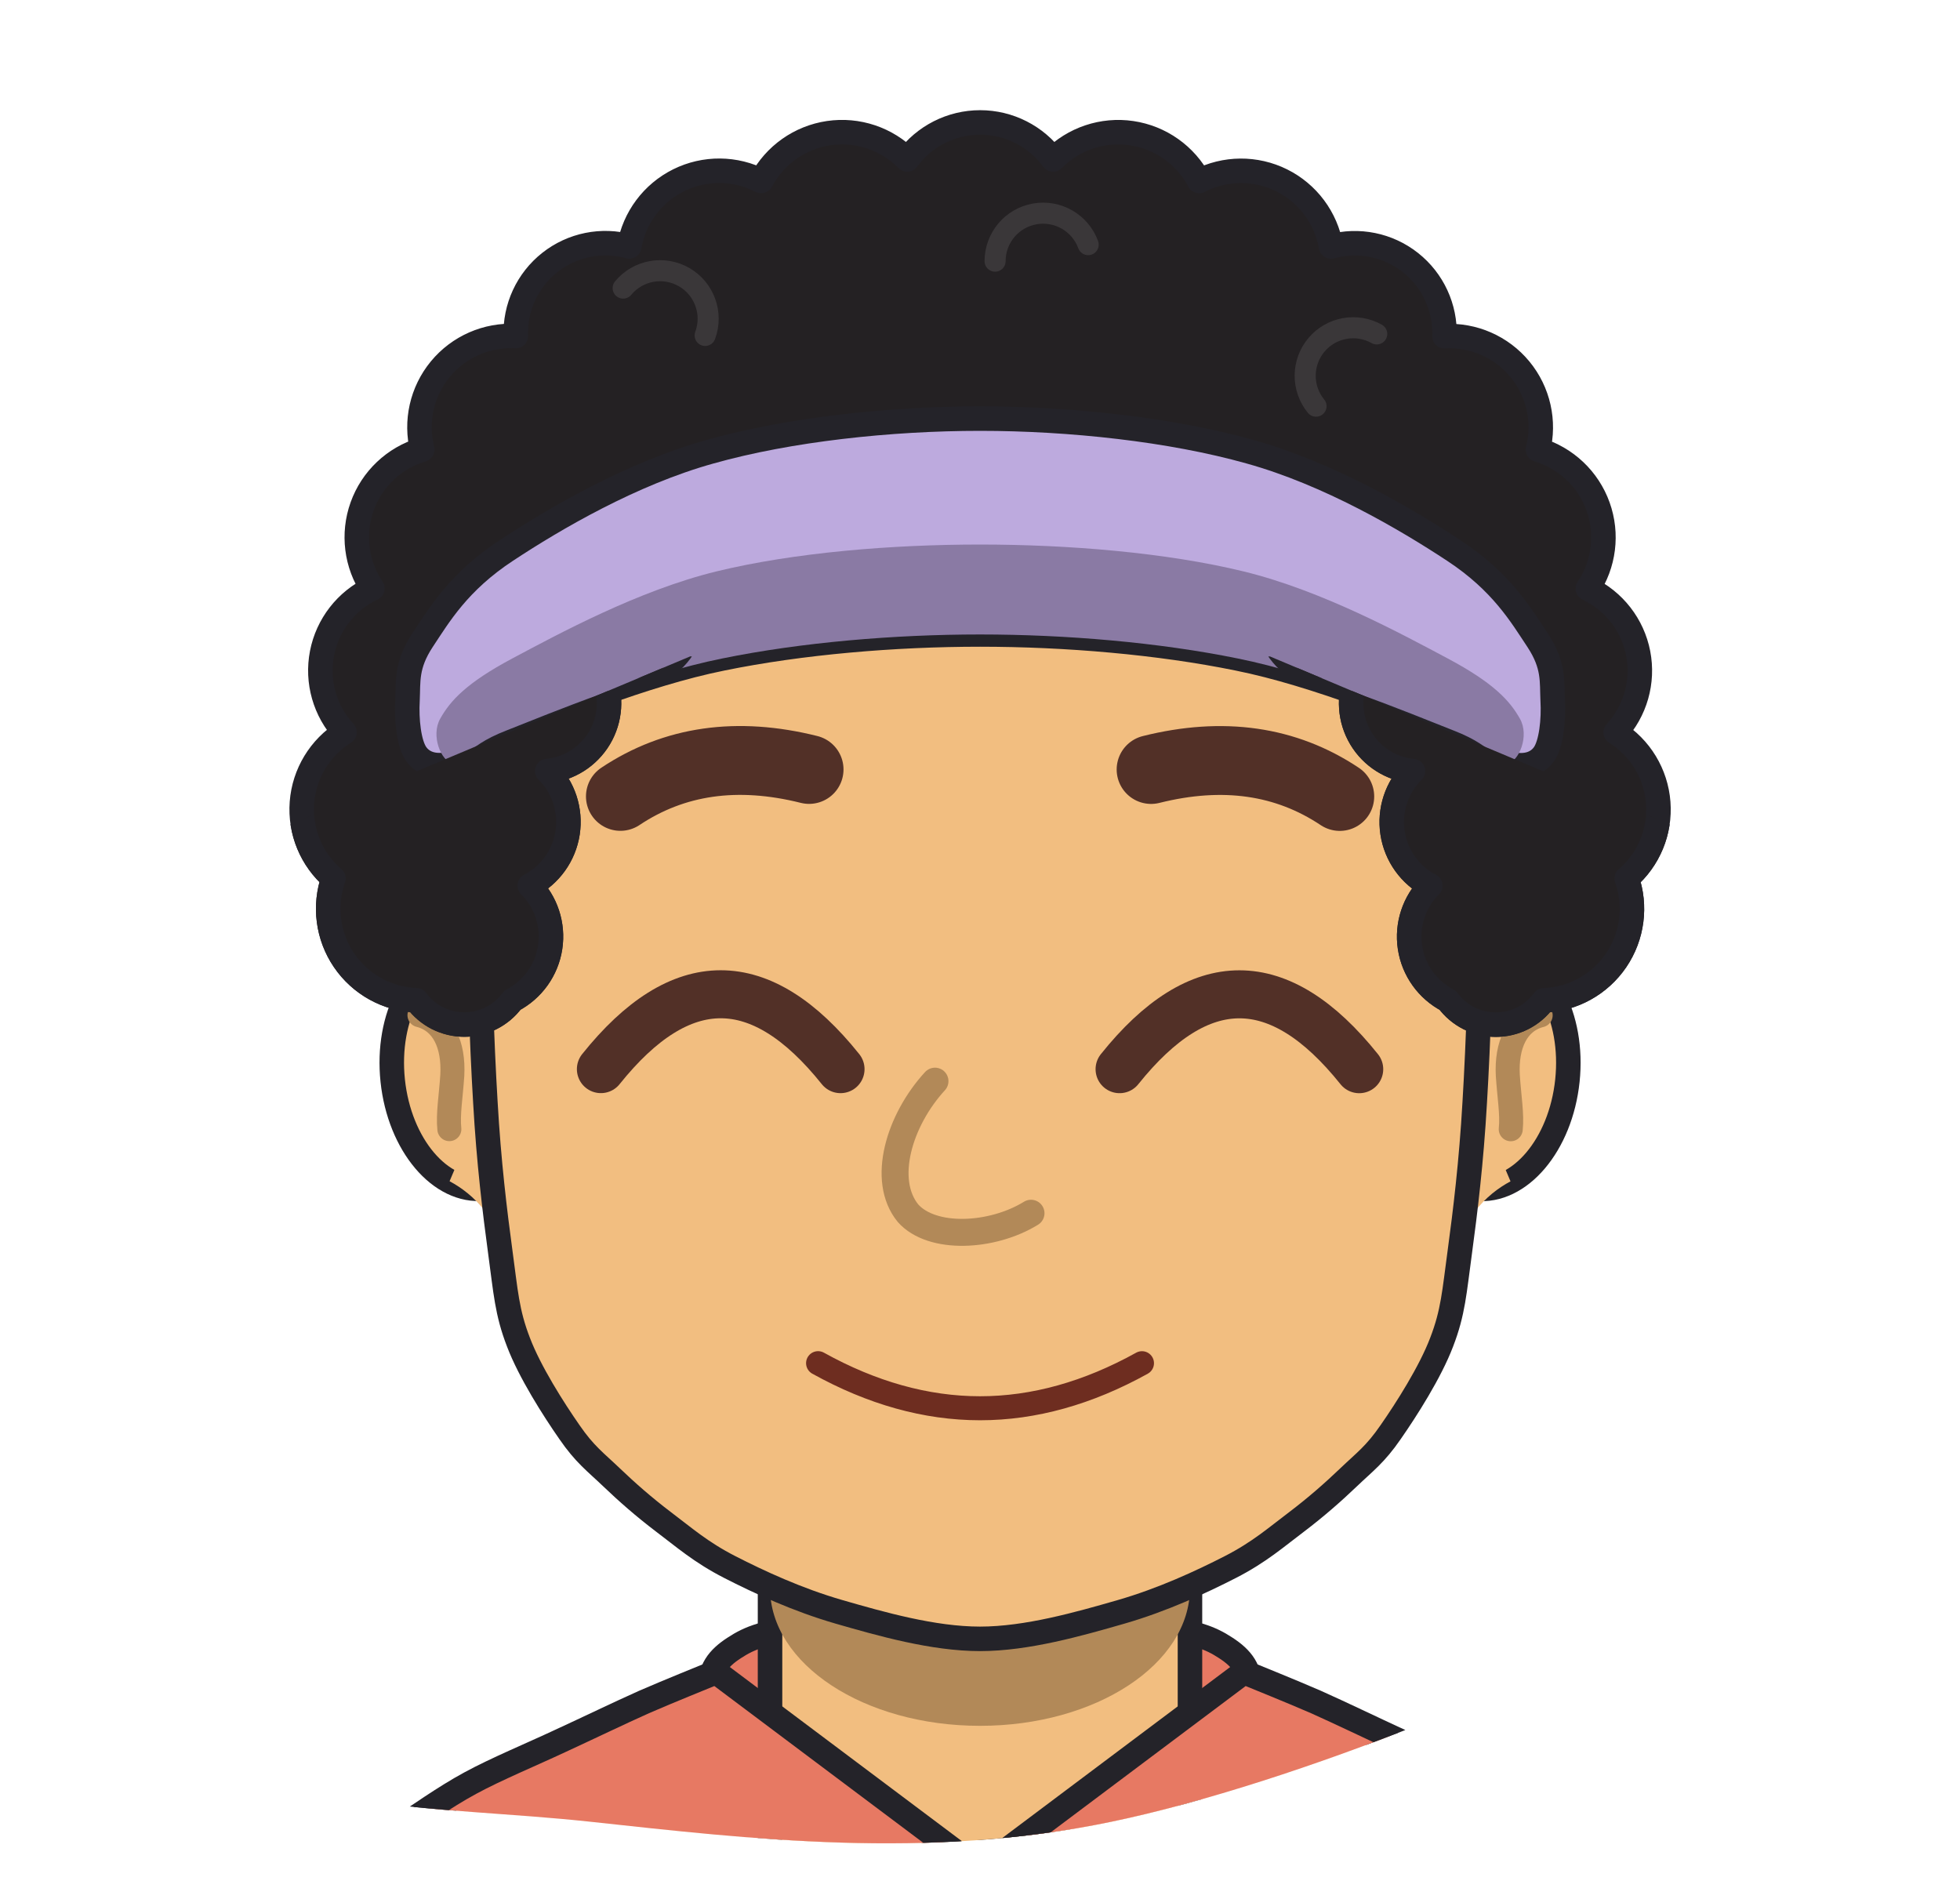
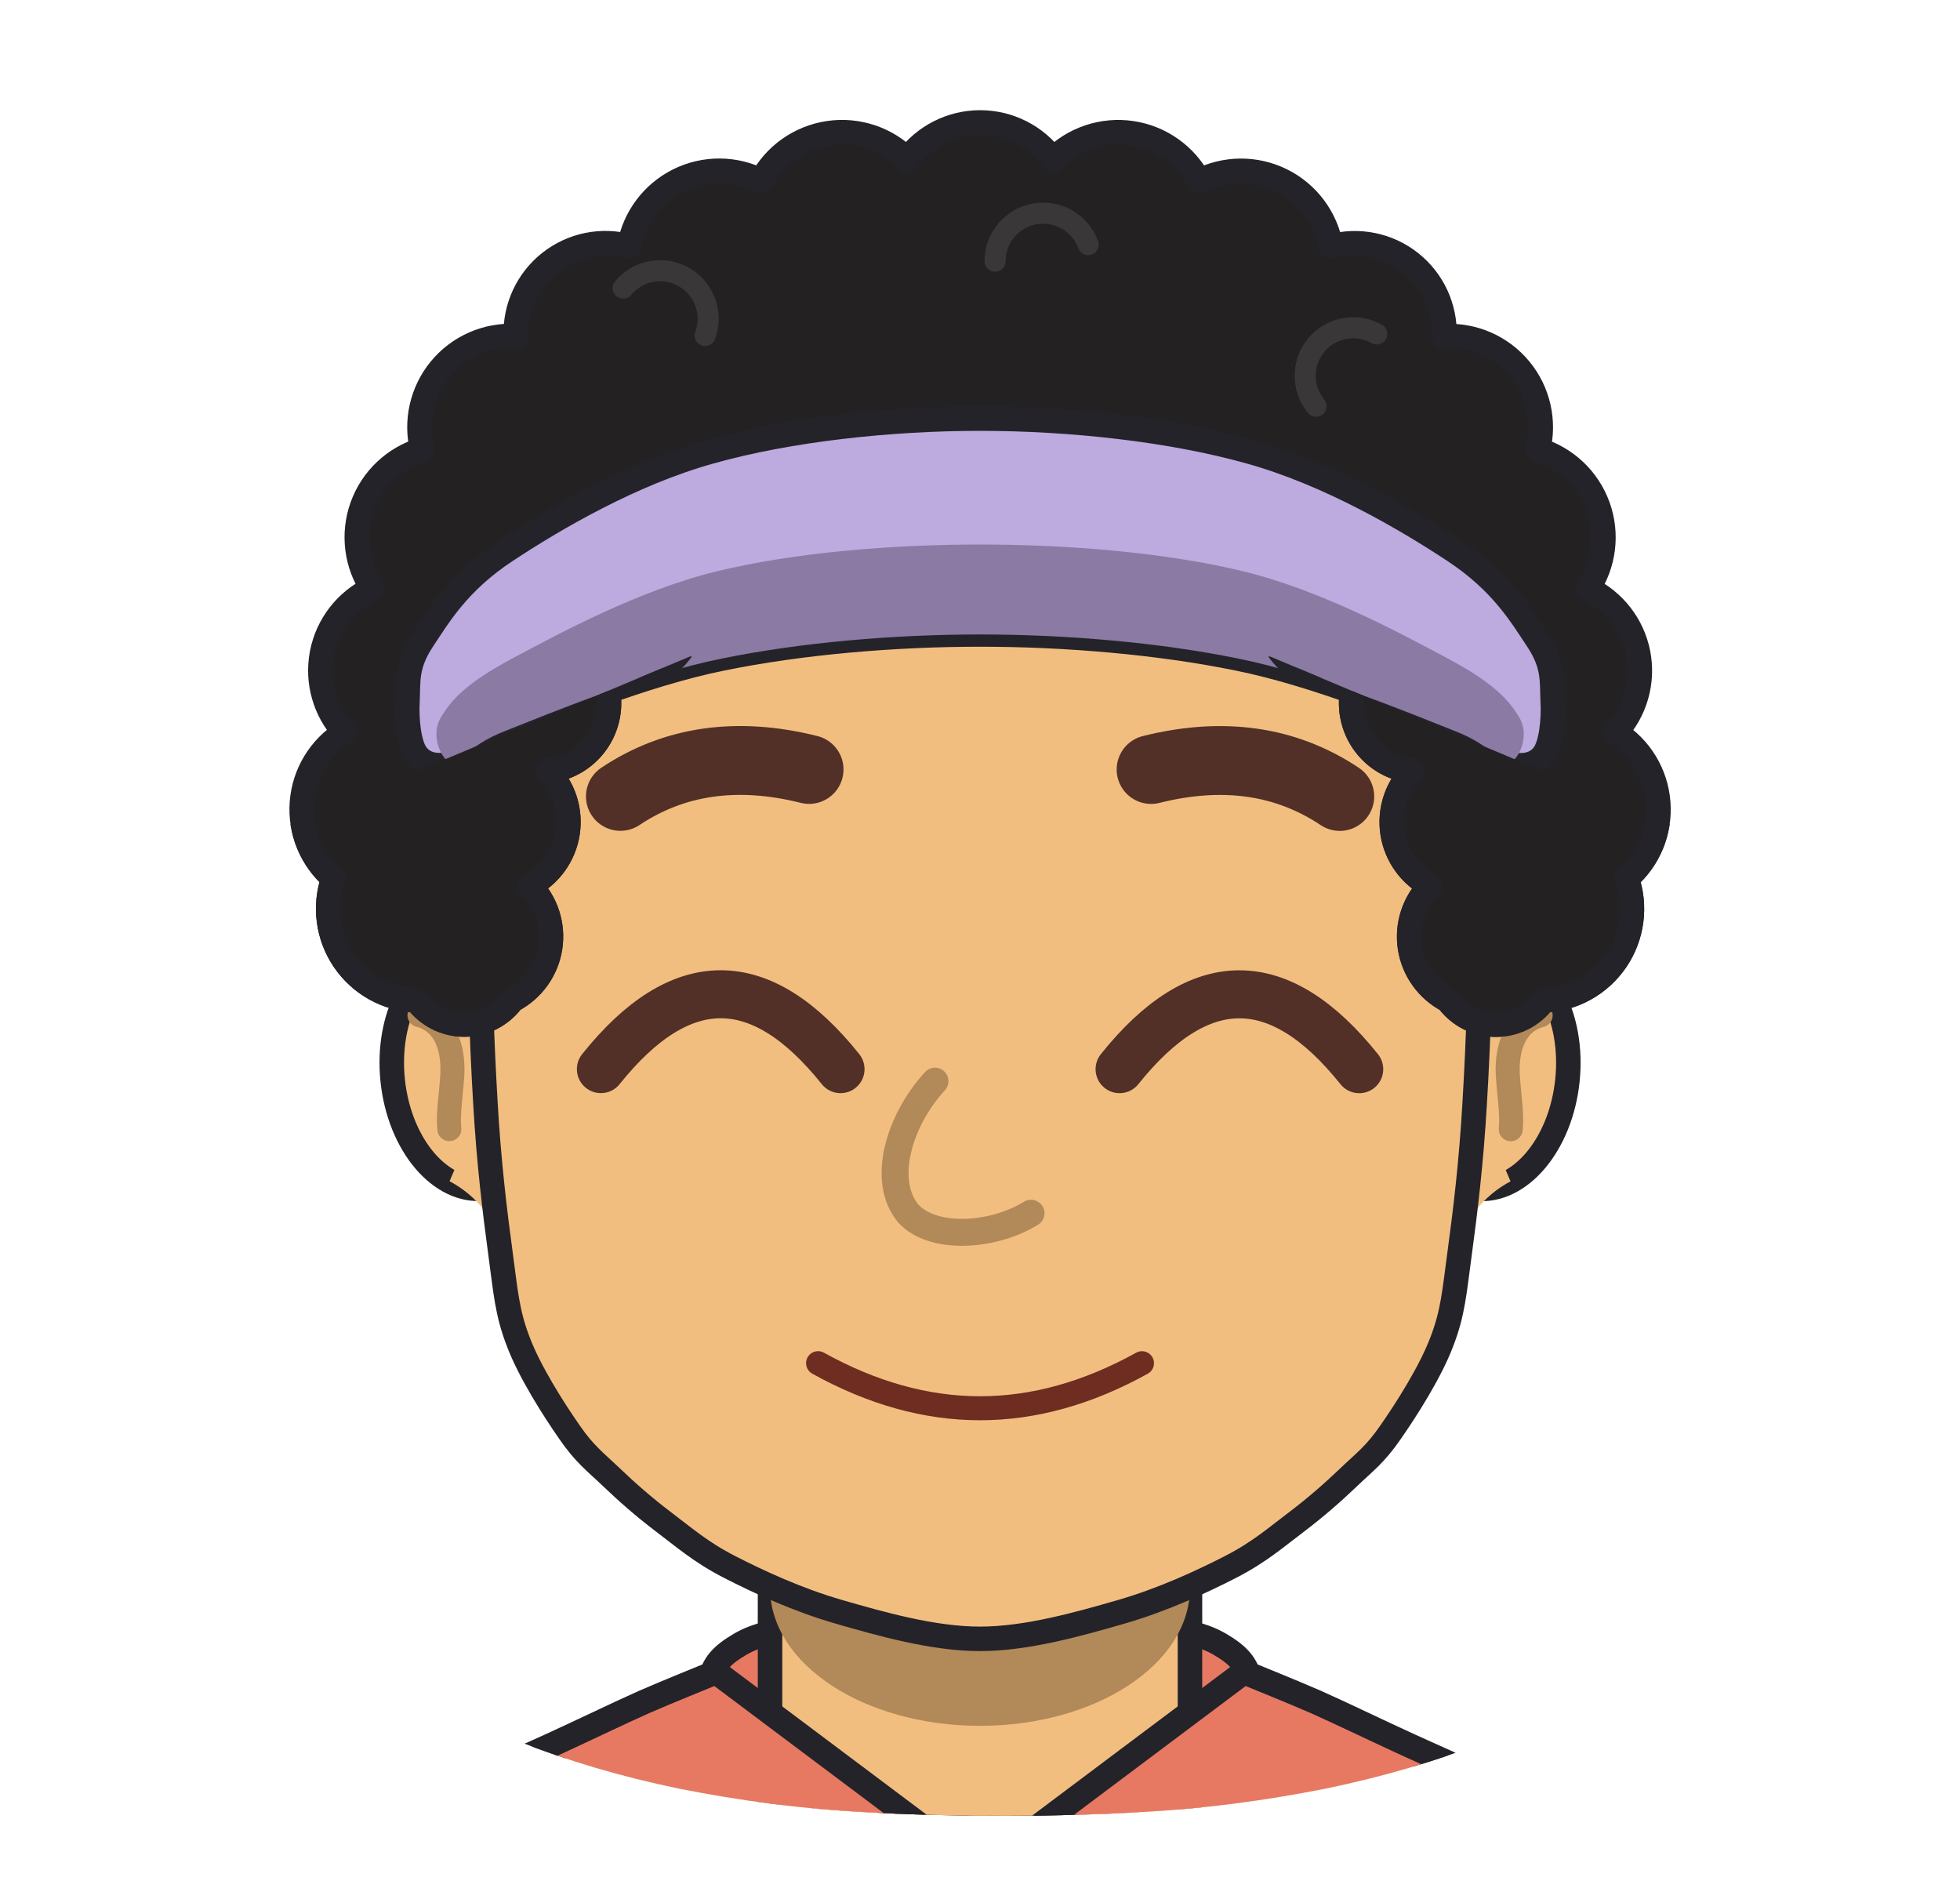
<svg xmlns="http://www.w3.org/2000/svg" viewBox="0 0 320 310" width="320" height="310">
  <defs>
    <clipPath id="cd5b">
      <rect x="-4000" y="-4000" width="9000" height="9000" />
    </clipPath>
-     <pattern id="cd5pat" width="28" height="28" patternUnits="userSpaceOnUse">
-       <rect width="28" height="28" fill="#F36B4F" />
-       <rect width="14" height="28" fill="#FFF4E6" />
+     <pattern id="cd5pat" width="72" height="72" patternUnits="userSpaceOnUse">
+       <rect width="72" height="72" fill="#F36B4F" />
+       <rect width="36" height="36" fill="#FFF4E6" />
+       <rect x="36" y="36" width="36" height="36" fill="#FFF4E6" />
    </pattern>
    <clipPath id="cd5cr">
-       <path d="M948.17 524.25C960.29 583.77 937.13 647.87 915.31 696.09C893.50 744.03 876.53 776.35 817.01 812.71C757.48 849.07 639.52 897.55 557.91 914.52C476.57 931.48 397.92 922.06 328.16 914.52C258.41 906.97 187.30 911.55 139.90 869.27C92.77 826.98 57.48 725.17 44.55 661.07C31.63 596.97 39.71 535.02 62.33 484.93C84.96 435.10 112.70 398.20 180.57 361.03C248.17 323.86 379.88 276.46 467.95 262.19C556.29 248.18 647.60 263.53 710.08 276.19C772.57 289.12 803.81 297.47 843.67 338.68C883.26 380.16 936.32 464.46 948.17 524.25Z" />
+       <path d="M898.88 619.59C911.00 587.00 938.48 547.95 947.37 508.36C956.25 468.77 963.53 417.86 951.67 381.77C939.82 345.68 909.66 309.86 876.53 291.28C843.40 272.69 792.23 272.15 753.17 270.27C714.12 268.65 675.34 277.81 641.94 280.50C608.27 283.20 580.53 284.81 551.71 286.43C522.89 288.04 496.50 288.85 468.49 291.01C440.75 293.43 414.62 297.47 384.72 300.16C354.83 302.86 324.66 303.66 289.65 307.44C254.37 311.21 210.20 309.59 173.84 322.52C137.74 335.18 93.84 355.11 72.03 384.20C50.21 413.55 38.36 459.07 43.21 498.12C48.06 536.91 84.15 582.96 100.85 617.17C117.81 651.38 134.24 678.58 144.21 702.55C154.44 726.52 153.37 742.68 161.45 760.46C169.53 777.96 179.49 794.12 192.15 808.67C205.08 823.48 220.16 836.68 237.40 848.53C254.91 860.11 274.57 870.35 296.11 878.96C317.93 887.58 341.36 894.59 367.49 899.97C393.61 905.09 420.01 908.86 453.41 910.48C486.53 912.36 533.40 912.36 566.53 910.48C599.65 908.86 626.05 905.09 652.17 899.97C678.30 894.59 702.00 887.58 723.55 878.96C745.36 870.35 765.03 860.11 782.26 848.53C799.50 836.68 814.85 823.48 827.51 808.67C840.17 794.12 850.40 778.23 858.22 760.46C866.03 742.68 867.64 725.98 874.38 702.55C881.11 678.85 886.76 651.91 898.88 619.59Z" />
      <path d="M-473.50 -700.97L1473.50 -700.97L1473.50 664.63L-473.50 664.63Z" />
    </clipPath>
    <clipPath id="cd5s">
      <path d="M500 935.7L616.5 850.9C621.8 853.2 636.8 859.1 648.3 864.2C659.7 869.3 672.5 875.4 685.3 881.4C698.1 887.3 712.5 893.3 725 899.9C737.6 906.5 750.8 914.3 760.8 921.1C770.7 927.9 778 934.3 784.6 941C791.2 947.6 795.8 954.2 800.5 960.8C805.1 967.4 808.6 974.1 812.4 980.7C816.1 987.2 821.2 996.8 823 1000L177 1000C178.8 996.8 183.9 987.2 187.6 980.7C191.4 974.1 194.9 967.4 199.5 960.8C204.2 954.2 208.8 947.6 215.4 941C222 934.3 229.3 927.9 239.2 921.1C249.2 914.3 262.4 906.5 275 899.9C287.5 893.3 301.9 887.3 314.7 881.4C327.5 875.4 340.3 869.3 351.7 864.2C363.2 859.1 378.2 853.2 383.5 850.9L500 935.7Z" fill="#FBF5E6" stroke="#242329" stroke-width="10.82" stroke-linejoin="round" stroke-linecap="round" transform="translate(500 1014) scale(0.86) translate(-500 -1000)" />
      <path d="M500 935.7L616.5 848.3C621.8 850.5 636.8 856.5 648.3 861.5C659.7 866.6 672.5 872.8 685.3 878.7C698.1 884.7 713.6 891.1 725 897.3C736.5 903.5 749.3 912.7 754.2 915.8L500 991.3L245.8 915.8C250.7 912.7 263.5 903.5 275 897.3C286.4 891.1 301.9 884.7 314.7 878.7C327.5 872.8 340.3 866.6 351.7 861.5C363.2 856.5 378.2 850.5 383.5 848.3L500 935.7Z" fill="#E77963" stroke="#242329" stroke-width="10.82" stroke-linejoin="round" stroke-linecap="round" transform="translate(500 1014) scale(0.86) translate(-500 -1000)" />
    </clipPath>
    <clipPath id="cd5eL">
      <ellipse cx="385.5" cy="569" rx="59.6" ry="60.9" />
    </clipPath>
    <clipPath id="cd5eR">
      <ellipse cx="614.5" cy="569" rx="59.6" ry="60.9" />
    </clipPath>
    <filter id="cd5bl" x="-60%" y="-90%" width="220%" height="280%">
      <feGaussianBlur stdDeviation="15" />
    </filter>
    <clipPath id="cd5eo">
      <path d="M-1000 -1000H2000V2000H-1000Z" />
    </clipPath>
    <clipPath id="cd5ck">
      <ellipse cx="385.5" cy="561.1" rx="66.5" ry="65.2" />
      <ellipse cx="385.5" cy="569" rx="62.6" ry="63.9" />
      <ellipse cx="614.5" cy="561.1" rx="66.5" ry="65.2" />
      <ellipse cx="614.5" cy="569" rx="62.6" ry="63.9" />
    </clipPath>
    <clipPath id="cd5ov10">
      <path d="M-29.5 568.6L372 400L628 400L1029.5 568.6L1029.5 1033.6L-29.5 1033.6Z" />
    </clipPath>
  </defs>
  <g transform="translate(-55 -107) scale(0.43)">
    <g clip-path="url(#cd5b)">
      <g transform="translate(500 1014) scale(0.86) translate(-500 -1000)">
        <g clip-path="url(#cd5cr)">
          <g transform="translate(0 0.06)">
            <path d="M500 824.5C525.6 824.5 558.7 826.2 576.8 828.4C594.9 830.7 601.5 833.1 608.5 837.7C615.6 842.3 619.6 847.4 619.1 856.2C618.7 865.1 625.8 880.5 605.9 890.7C586 900.8 535.3 917.1 500 917.1C464.7 917.1 414 900.8 394.1 890.7C374.2 880.5 381.3 865.1 380.9 856.2C380.4 847.4 384.4 842.3 391.5 837.7C398.5 833.1 405.1 830.7 423.2 828.4C441.3 826.2 474.4 824.5 500 824.5Z" fill="#E77963" stroke="#242329" stroke-width="10.82" stroke-linejoin="round" stroke-linecap="round" />
          </g>
        </g>
        <g clip-path="url(#cd5cr)">
          <g transform="translate(0 0.06)">
            <path d="M407.3 768.9L407.3 935.7Q407.3 967.4 439.1 967.4L560.9 967.4Q592.7 967.4 592.7 935.7L592.7 768.9Z" fill="#F2BE80" stroke="#242329" stroke-width="10.82" stroke-linejoin="round" stroke-linecap="round" />
            <ellipse cx="500" cy="811.2" rx="92.7" ry="60.9" fill="#B28958" />
          </g>
        </g>
        <g transform="matrix(1 0.0001 -0.0001 1 0.08335 0.01754)">
          <ellipse cx="275.6" cy="583.6" rx="35.1" ry="51.6" transform="rotate(-6 275.6 583.6)" fill="#F2BE80" stroke="#242329" stroke-width="10.82" stroke-linejoin="round" stroke-linecap="round" />
          <ellipse cx="724.4" cy="583.6" rx="35.1" ry="51.6" transform="rotate(6 724.4 583.6)" fill="#F2BE80" stroke="#242329" stroke-width="10.82" stroke-linejoin="round" stroke-linecap="round" />
          <path d="M281.3 496.1C281.3 518.4 271 529.5 260.6 535.4L286.2 583.6ZM718.7 496.1C718.7 518.4 729 529.5 739.4 535.4L713.8 583.6ZM291.8 671C288.8 648.8 276.3 637.3 265.8 631.7L286.2 583.6ZM708.2 671C711.2 648.8 723.7 637.3 734.2 631.7L713.8 583.6Z" fill="#F2BE80" />
          <path d="M252.5 558.4C263.1 561.1 267.7 571.6 267 584.9C266.4 594.2 265 602.1 265.7 608.7M747.5 558.4C736.9 561.1 732.3 571.6 733 584.9C733.6 594.2 735 602.1 734.3 608.7" fill="none" stroke="#B28958" stroke-width="10.6" stroke-linecap="round" stroke-linejoin="round" />
        </g>
        <g transform="matrix(1 0.0001 -0.0001 1 0.08335 0.01754)">
          <path d="M500 255.3C526.5 255.3 554.7 258.6 579.4 265.9C604.1 273.2 628.8 284 648.3 299C667.7 314 684.4 334.9 695.9 355.9C707.4 376.8 712.9 400 717.1 424.7C721.3 449.4 720.8 475.5 721.1 504.1C721.3 532.8 720 570.3 718.4 596.8C716.9 623.3 714.2 645.3 711.8 663C709.4 680.6 708.9 689.5 703.8 702.7C698.8 715.9 688.2 732.5 681.3 742.4C674.5 752.3 669.8 755.6 662.8 762.3C655.9 768.9 648.4 775.5 639.7 782.1C630.9 788.7 623.4 795.4 610.5 802C597.6 808.6 580.6 816.5 562.2 821.8C543.8 827.1 520.7 833.7 500 833.7C479.3 833.7 456.2 827.1 437.8 821.8C419.4 816.5 402.4 808.6 389.5 802C376.6 795.4 369.1 788.7 360.3 782.1C351.6 775.5 344.1 768.9 337.2 762.3C330.2 755.6 325.5 752.3 318.7 742.4C311.8 732.5 301.2 715.9 296.2 702.7C291.1 689.5 290.6 680.6 288.2 663C285.8 645.3 283.1 623.3 281.6 596.8C280 570.3 278.7 532.8 278.9 504.1C279.2 475.5 278.7 449.4 282.9 424.7C287.1 400 292.6 376.8 304.1 355.9C315.6 334.9 332.3 314 351.7 299C371.2 284 395.9 273.2 420.6 265.9C445.3 258.6 473.5 255.3 500 255.3Z" fill="#F2BE80" data-sk="1" stroke="#242329" stroke-width="10.82" stroke-linejoin="round" stroke-linecap="round" />
        </g>
        <g clip-path="url(#cd5cr)">
          <g transform="translate(0 0.13)">
            <path d="M500 935.7L616.5 850.9C621.8 853.2 636.8 859.1 648.3 864.2C659.7 869.3 672.5 875.4 685.3 881.4C698.1 887.3 712.5 893.3 725 899.9C737.6 906.5 750.8 914.3 760.8 921.1C770.7 927.9 778 934.3 784.6 941C791.2 947.6 795.8 954.2 800.5 960.8C805.1 967.4 808.6 974.1 812.4 980.7C816.1 987.2 821.2 996.8 823 1000L177 1000C178.8 996.8 183.9 987.2 187.6 980.7C191.4 974.1 194.9 967.4 199.5 960.8C204.2 954.2 208.8 947.6 215.4 941C222 934.3 229.3 927.9 239.2 921.1C249.2 914.3 262.4 906.5 275 899.9C287.5 893.3 301.9 887.3 314.7 881.4C327.5 875.4 340.3 869.3 351.7 864.2C363.2 859.1 378.2 853.2 383.5 850.9L500 935.7Z" fill="#FBF5E6" stroke="#242329" stroke-width="10.82" stroke-linejoin="round" stroke-linecap="round" />
            <path d="M500 935.7L616.5 848.3C621.8 850.5 636.8 856.5 648.3 861.5C659.7 866.6 672.5 872.8 685.3 878.7C698.1 884.7 713.6 891.1 725 897.3C736.5 903.5 749.3 912.7 754.2 915.8L500 991.3L245.8 915.8C250.7 912.7 263.5 903.5 275 897.3C286.4 891.1 301.9 884.7 314.7 878.7C327.5 872.8 340.3 866.6 351.7 861.5C363.2 856.5 378.2 850.5 383.5 848.3L500 935.7Z" fill="#E77963" stroke="#242329" stroke-width="10.82" stroke-linejoin="round" stroke-linecap="round" />
          </g>
        </g>
        <g transform="matrix(1 0.0001 -0.0001 1 0.08335 0.01754)">
          <path fill="#242123" data-o="f" d="M251.1 551.8A40.4 40.4 0 0 1 214.5 498A40.1 40.1 0 0 1 219.4 433.5A40.1 40.1 0 0 1 231.7 370A40.4 40.4 0 0 1 253.7 308.7A40.3 40.3 0 0 1 295 258.6A39.6 39.6 0 0 1 345.1 219A40.3 40.3 0 0 1 403.3 190.1A40.4 40.4 0 0 1 467.8 180.6A39.9 39.9 0 0 1 532.2 180.6A40.4 40.4 0 0 1 596.7 190.1A40.3 40.3 0 0 1 654.9 219A39.6 39.6 0 0 1 705 258.6A40.3 40.3 0 0 1 746.3 308.7A40.4 40.4 0 0 1 768.3 370A40.1 40.1 0 0 1 780.6 433.5A40.1 40.1 0 0 1 785.5 498A40.4 40.4 0 0 1 748.9 551.8A26.3 26.3 0 0 1 706.5 551.8A31.7 31.7 0 0 1 698.8 501.2A31.7 31.7 0 0 1 691.1 450.6A30.1 30.1 0 0 1 666.2 408.9A30.9 30.9 0 0 1 626.2 379.3A31.7 31.7 0 0 1 576.5 367.3A31.7 31.7 0 0 1 525.5 363A31.6 31.6 0 0 1 474.5 363A31.7 31.7 0 0 1 423.5 367.3A31.7 31.7 0 0 1 373.8 379.3A30.9 30.9 0 0 1 333.8 408.9A30.1 30.1 0 0 1 308.9 450.6A31.7 31.7 0 0 1 301.2 501.2A31.7 31.7 0 0 1 293.5 551.8A26.3 26.3 0 0 1 251.1 551.8Z" stroke="#242329" stroke-width="10.82" stroke-linejoin="round" stroke-linecap="round" />
          <path fill="none" stroke="#3A3739" stroke-width="9.3" stroke-linecap="round" stroke-linejoin="round" d="M342.4 237.4A21.2 21.2 0 0 1 378.6 258.3M506.6 225.5A21.2 21.2 0 0 1 547.7 218.2M648.3 289.5A21.2 21.2 0 0 1 675.1 257.6" />
        </g>
        <g transform="matrix(1 0.0001 -0.0001 1 0.08335 0.01754)">
          <g filter="url(#cd5bl)">
            <ellipse cx="330.6" cy="668.3" rx="35.7" ry="19.9" fill="#EE9865" opacity="0.000" transform="matrix(0.4 0 0 0.4 198.36 400.98)" />
          </g>
          <g filter="url(#cd5bl)">
            <ellipse cx="669.4" cy="668.3" rx="35.7" ry="19.9" fill="#EE9865" opacity="0.000" transform="matrix(0.4 0 0 0.4 401.64 400.98)" />
          </g>
        </g>
        <g transform="matrix(1 0.0001 -0.0001 1 0.08335 0.01754)">
          <g clip-path="url(#cd5eo)" display="none">
            <g>
              <ellipse cx="385.5" cy="561.1" rx="63.5" ry="62.2" fill="#523027" />
              <ellipse cx="385.5" cy="569" rx="59.6" ry="60.9" fill="#FDFCFA" />
              <g clip-path="url(#cd5eL)">
                <g transform="translate(0.00 0.00)">
                  <ellipse cx="397.4" cy="573.6" rx="38.4" ry="44.3" fill="#050404" />
                  <circle cx="381.5" cy="552.5" r="11.3" fill="#FDFCFA" />
                  <circle cx="416.6" cy="590.8" r="5.8" fill="#FDFCFA" />
                </g>
              </g>
            </g>
            <g>
              <ellipse cx="614.5" cy="561.1" rx="63.5" ry="62.2" fill="#523027" />
              <ellipse cx="614.5" cy="569" rx="59.6" ry="60.9" fill="#FDFCFA" />
              <g clip-path="url(#cd5eR)">
                <g transform="translate(0.00 0.00)">
                  <ellipse cx="602.6" cy="573.6" rx="38.4" ry="44.3" fill="#050404" />
                  <circle cx="586.7" cy="552.5" r="11.3" fill="#FDFCFA" />
                  <circle cx="621.8" cy="590.8" r="5.8" fill="#FDFCFA" />
                </g>
              </g>
            </g>
          </g>
          <g clip-path="url(#cd5ck)">
            <g>
              <path d="M312.7 618C312.7 669.6 458.3 669.6 458.3 618Q385.5 596.8 312.7 618ZM541.7 618C541.7 669.6 687.3 669.6 687.3 618Q614.5 596.8 541.7 618Z" fill="#F2BE80" display="none" />
            </g>
          </g>
          <path fill="none" stroke="#523027" stroke-linecap="round" stroke-linejoin="round" display="inline" d="M332.6 582.2Q385.5 516.1 438.4 582.2M561.6 582.2Q614.5 516.1 667.4 582.2" stroke-width="21.2" />
          <path fill="none" stroke="#523027" stroke-width="30.4" stroke-linecap="round" stroke-linejoin="round" d="M341.2 461.8Q376.9 438.0 424.5 449.9M658.8 461.8Q623.1 438.0 575.5 449.9" transform="translate(0 0.00)" />
          <g>
            <path d="M480.1 587.5C464.3 604.7 456.3 631.2 468.2 645.8C478.8 657.7 505.3 656.4 522.5 645.8" fill="none" stroke="#B28958" stroke-width="11.9" stroke-linecap="round" stroke-linejoin="round" />
          </g>
          <path fill="#6E2D20" stroke="#6E2D20" stroke-linejoin="round" stroke-linecap="round" d="M428.5 712.0C452.3 725.2 476.2 731.9 500.0 731.9C523.8 731.9 547.7 725.2 571.5 712.0C547.7 725.2 523.8 731.9 500.0 731.9C476.2 731.9 452.3 725.2 428.5 712.0Z" stroke-width="10.60" />
          <path fill="#FDFCFA" display="none" />
          <g>
            <path d="M469.6 731.4Q500 714.2 530.4 731.4Q500 745.1 469.6 731.4Z" fill="#D9604A" display="none" />
          </g>
        </g>
        <g transform="matrix(1 0.0001 -0.0001 1 0.08335 0.01754)">
          <path d="M500 295C539.7 295 584.3 299.8 619.1 309.6C654 319.3 688 339.3 709.1 353.2C730.3 367.1 738.9 381.9 746.2 392.9C753.5 404 752.4 411 752.8 419.4C753.3 427.8 752.2 438.6 748.9 443.2C745.5 447.9 739.6 449 733 447.2C726.4 445.5 729 440.4 709.1 432.7C689.3 424.9 648.7 407.9 613.8 400.9C579 393.8 537.9 390.3 500 390.3C462.1 390.3 421 393.8 386.2 400.9C351.3 407.9 310.7 424.9 290.9 432.7C271 440.4 273.6 445.5 267 447.2C260.4 449 254.5 447.9 251.1 443.2C247.8 438.6 246.7 427.8 247.2 419.4C247.6 411 246.5 404 253.8 392.9C261.1 381.9 269.7 367.1 290.9 353.2C312 339.3 346 319.3 380.9 309.6C415.7 299.8 460.3 295 500 295Z" fill="#BDAADE" stroke="#242329" stroke-width="10.82" stroke-linejoin="round" stroke-linecap="round" />
          <path d="M500 350.6C538.8 350.6 582.1 354.1 616.5 362.5C650.9 370.9 686.2 390.1 706.5 400.9C726.8 411.7 733.9 419.6 738.3 427.4C742.7 435.1 737.8 446.3 733 447.2C728.1 448.1 729 440.4 709.1 432.7C689.3 424.9 648.7 407.9 613.8 400.9C579 393.8 537.9 390.3 500 390.3C462.1 390.3 421 393.8 386.2 400.9C351.3 407.9 310.7 424.9 290.9 432.7C271 440.4 271.9 448.1 267 447.2C262.2 446.3 257.3 435.1 261.7 427.4C266.1 419.6 273.2 411.7 293.5 400.9C313.8 390.1 349.1 370.9 383.5 362.5C417.9 354.1 461.2 350.6 500 350.6Z" fill="#8A7AA4" />
        </g>
        <g transform="matrix(1 0.0001 -0.0001 1 0.08335 0.01754)">
          <g clip-path="url(#cd5ov10)">
            <path fill="#242123" data-o="f" d="M251.1 551.8A40.4 40.4 0 0 1 214.5 498A40.1 40.1 0 0 1 219.4 433.5A40.1 40.1 0 0 1 231.7 370A40.4 40.4 0 0 1 253.7 308.7A40.3 40.3 0 0 1 295 258.6A39.6 39.6 0 0 1 345.1 219A40.3 40.3 0 0 1 403.3 190.1A40.4 40.4 0 0 1 467.8 180.6A39.9 39.9 0 0 1 532.2 180.6A40.4 40.4 0 0 1 596.7 190.1A40.3 40.3 0 0 1 654.9 219A39.6 39.6 0 0 1 705 258.6A40.3 40.3 0 0 1 746.3 308.7A40.4 40.4 0 0 1 768.3 370A40.1 40.1 0 0 1 780.6 433.5A40.1 40.1 0 0 1 785.5 498A40.4 40.4 0 0 1 748.9 551.8A26.3 26.3 0 0 1 706.5 551.8A31.7 31.7 0 0 1 698.8 501.2A31.7 31.7 0 0 1 691.1 450.6A30.1 30.1 0 0 1 666.2 408.9A30.9 30.9 0 0 1 626.2 379.3A31.7 31.7 0 0 1 576.5 367.3A31.7 31.7 0 0 1 525.5 363A31.6 31.6 0 0 1 474.5 363A31.7 31.7 0 0 1 423.5 367.3A31.7 31.7 0 0 1 373.8 379.3A30.9 30.9 0 0 1 333.8 408.9A30.1 30.1 0 0 1 308.9 450.6A31.7 31.7 0 0 1 301.2 501.2A31.7 31.7 0 0 1 293.5 551.8A26.3 26.3 0 0 1 251.1 551.8Z" stroke="#242329" stroke-width="10.82" stroke-linejoin="round" stroke-linecap="round" />
            <path fill="none" stroke="#3A3739" stroke-width="9.3" stroke-linecap="round" stroke-linejoin="round" d="M342.4 237.4A21.2 21.2 0 0 1 378.6 258.3M506.6 225.5A21.2 21.2 0 0 1 547.7 218.2M648.3 289.5A21.2 21.2 0 0 1 675.1 257.6" />
          </g>
        </g>
      </g>
    </g>
    <g clip-path="url(#cd5b)">
      <g transform="translate(0 0.00)" />
    </g>
  </g>
</svg>
